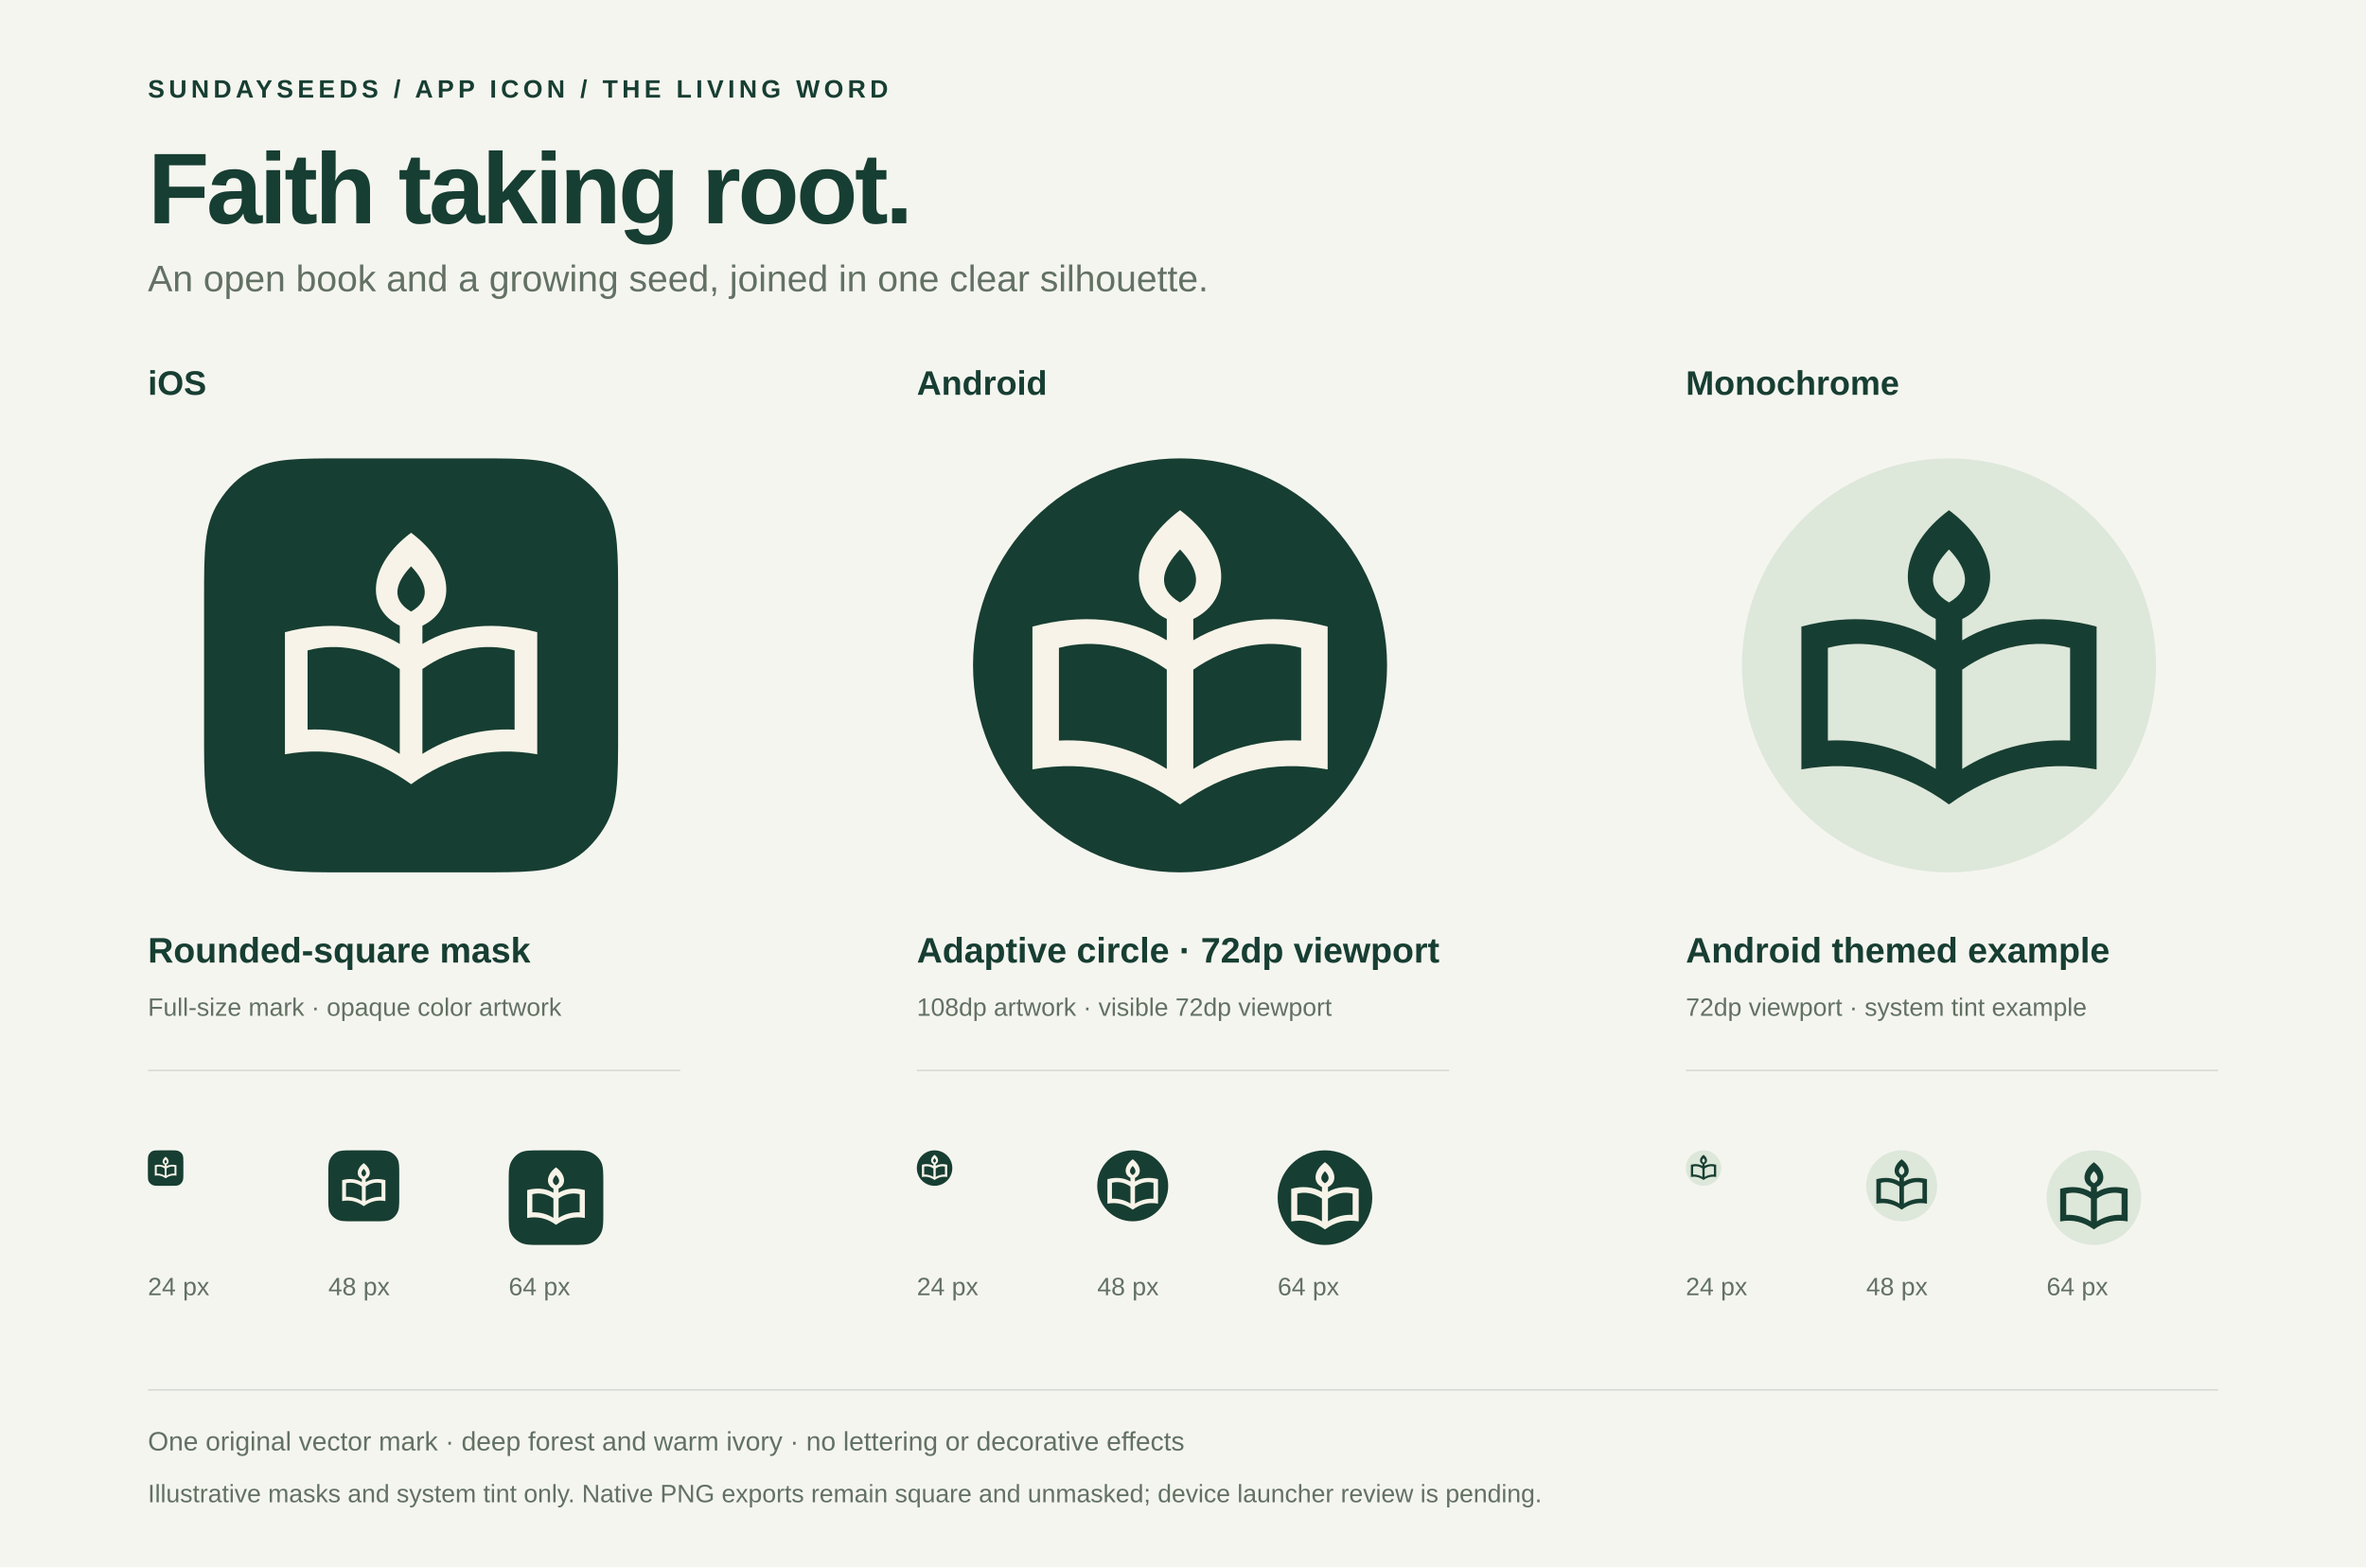
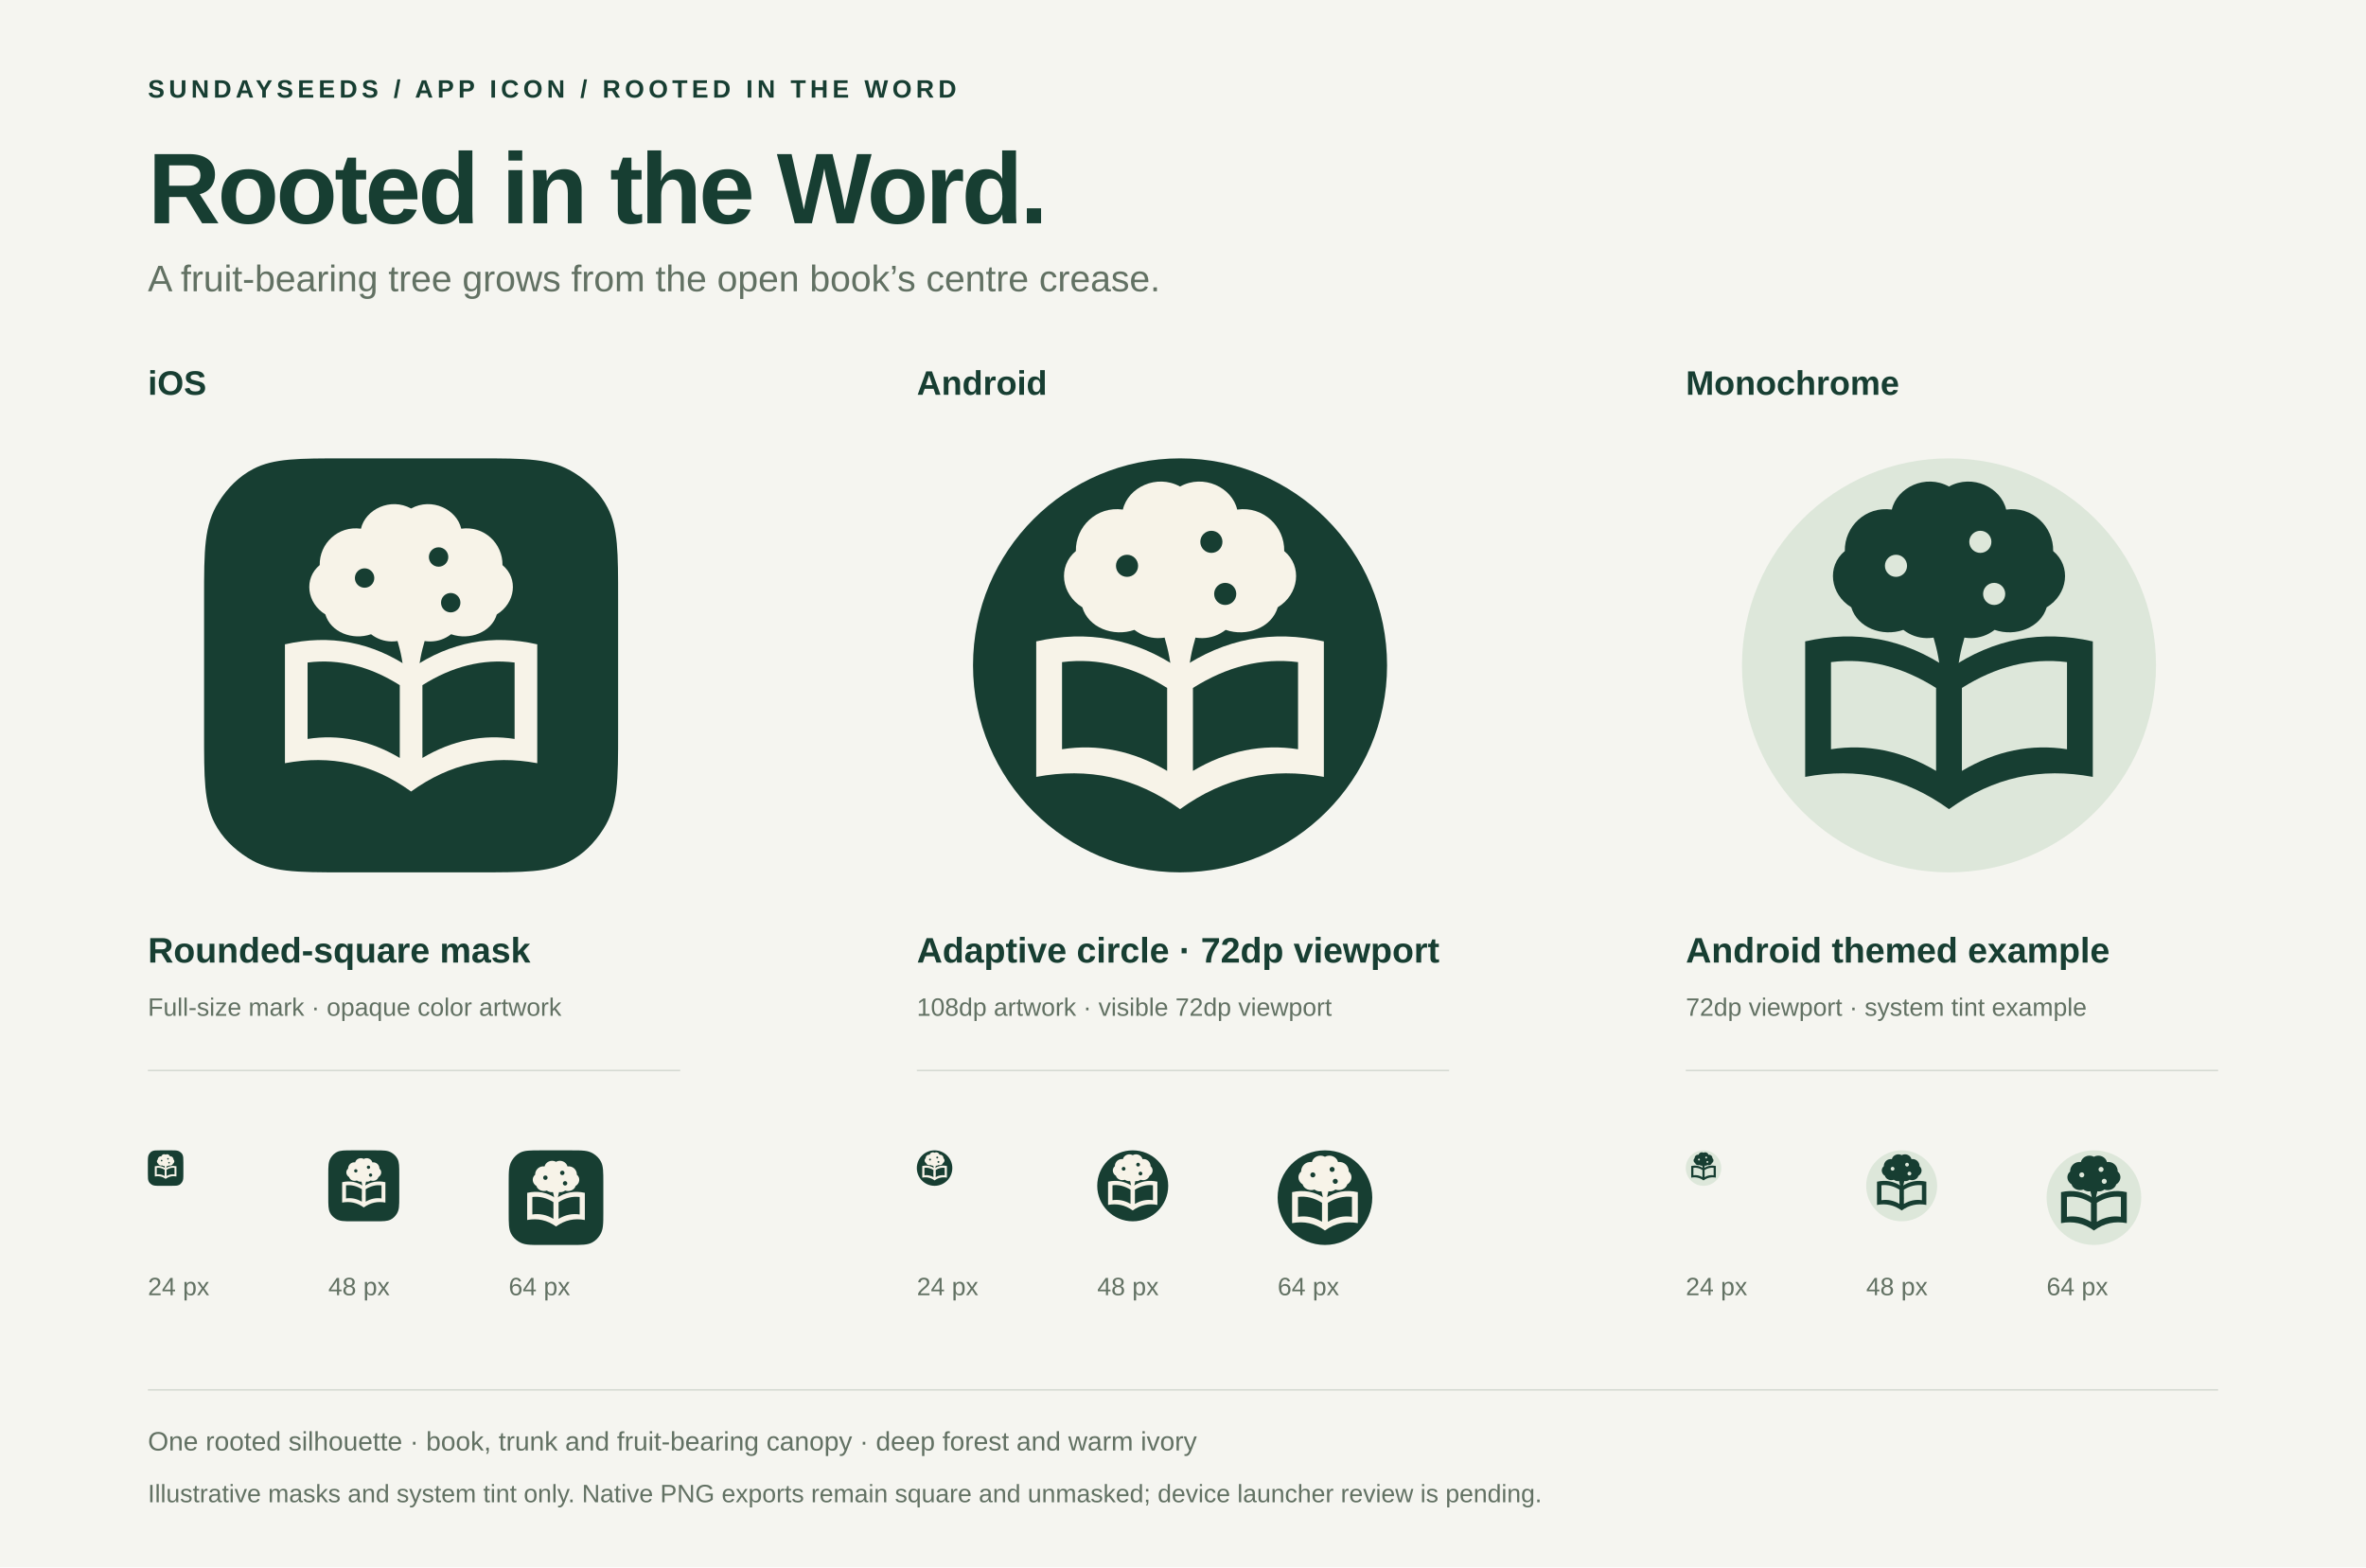
<svg xmlns="http://www.w3.org/2000/svg" width="1600" height="1060" viewBox="0 0 1600 1060">
  <defs>
    <clipPath id="ios">
      <path d="M348 0H676C798 0 859 0 916 36C951 58 980 87 998 122C1024 172 1024 233 1024 348V676C1024 798 1024 859 988 916C966 951 937 980 902 998C852 1024 791 1024 676 1024H348C226 1024 165 1024 108 988C73 966 44 937 26 902C0 852 0 791 0 676V348C0 226 0 165 36 108C58 73 87 44 122 26C172 0 233 0 348 0Z" />
    </clipPath>
    <clipPath id="android">
      <circle cx="512" cy="512" r="512" />
    </clipPath>
  </defs>
  <style>text{font-family:Arial,Helvetica,sans-serif;fill:#173E32}.eyebrow{font-size:17px;letter-spacing:2.8px;font-weight:700}.title{font-size:68px;font-weight:700;letter-spacing:-2px}.subtitle{font-size:25px;fill:#627163}.platform{font-size:23px;font-weight:700}.label{font-size:24px;font-weight:700}.note{font-size:17px;fill:#627163}.size{font-size:17px;fill:#627163}.footer{font-size:18px;fill:#627163}</style>
  <rect width="1600" height="1060" fill="#F5F5F0" />
-   <text x="100" y="66" class="eyebrow">SUNDAYSEEDS / APP ICON / THE LIVING WORD</text>
-   <text x="100" y="151" class="title">Faith taking root.</text>
-   <text x="100" y="197" class="subtitle">An open book and a growing seed, joined in one clear silhouette.</text>
+   <text x="100" y="66" class="eyebrow">SUNDAYSEEDS / APP ICON / ROOTED IN THE WORD</text>
+   <text x="100" y="151" class="title">Rooted in the Word.</text>
+   <text x="100" y="197" class="subtitle">A fruit-bearing tree grows from the open book’s centre crease.</text>
  <text x="100" y="267" class="platform">iOS</text>
  <svg x="138" y="310" width="280" height="280" viewBox="0 0 1024 1024">
    <g clip-path="url(#ios)">
      <rect width="1024" height="1024" fill="#173E32" />
      <g color="#F7F3E8" transform="translate(512 512) scale(1) translate(-512 -512)">
-         <path fill="currentColor" fill-rule="evenodd" d="M484 459V414C397 371 406 263 512 184C618 263 627 371 540 414V459C621 410 722 403 824 430V732C706 711 606 738 512 806C418 738 318 711 200 732V430C302 403 403 410 484 459ZM512 267C472 309 462 350 512 379C562 350 552 309 512 267ZM484 521C413 471 331 455 256 475V671C340 667 419 690 484 731V521ZM540 521V731C605 690 684 667 768 671V475C693 455 611 471 540 521Z" />
+         <path fill="currentColor" fill-rule="evenodd" d="M200 460C310 435 414 453 512 520C610 453 714 435 824 460V754C711 733 609 754 512 824C415 754 313 733 200 754ZM256 505C335 495 411 515 484 561V741C410 697 333 682 256 694ZM540 561C613 515 689 495 768 505V694C691 682 614 697 540 741Z" />
+         <path fill="currentColor" d="M489 682C501 588 497 516 481 461C466 412 481 377 512 350C543 377 558 412 543 461C527 516 523 588 535 682Z" />
+         <path fill="currentColor" fill-rule="evenodd" d="M512 124C563 96 625 126 636 174C693 166 739 211 738 264C778 297 770 358 724 386C711 430 657 451 611 435C580 459 542 457 512 440C482 457 444 459 413 435C367 451 313 430 300 386C254 358 246 297 286 264C285 211 331 166 388 174C399 126 461 96 512 124ZM421 296A24 24 0 1 0 373 296A24 24 0 1 0 421 296ZM604 244A24 24 0 1 0 556 244A24 24 0 1 0 604 244ZM634 357A24 24 0 1 0 586 357A24 24 0 1 0 634 357Z" />
      </g>
    </g>
  </svg>
  <text x="100" y="651" class="label">Rounded-square mask</text>
  <text x="100" y="687" class="note">Full-size mark · opaque color artwork</text>
  <line x1="100" x2="460" y1="724" y2="724" stroke="#D5DAD2" />
  <svg x="100" y="778" width="24" height="24" viewBox="0 0 1024 1024">
    <g clip-path="url(#ios)">
      <rect width="1024" height="1024" fill="#173E32" />
      <g color="#F7F3E8" transform="translate(512 512) scale(1) translate(-512 -512)">
-         <path fill="currentColor" fill-rule="evenodd" d="M484 459V414C397 371 406 263 512 184C618 263 627 371 540 414V459C621 410 722 403 824 430V732C706 711 606 738 512 806C418 738 318 711 200 732V430C302 403 403 410 484 459ZM512 267C472 309 462 350 512 379C562 350 552 309 512 267ZM484 521C413 471 331 455 256 475V671C340 667 419 690 484 731V521ZM540 521V731C605 690 684 667 768 671V475C693 455 611 471 540 521Z" />
+         <path fill="currentColor" fill-rule="evenodd" d="M200 460C310 435 414 453 512 520C610 453 714 435 824 460V754C711 733 609 754 512 824C415 754 313 733 200 754ZM256 505C335 495 411 515 484 561V741C410 697 333 682 256 694ZM540 561C613 515 689 495 768 505V694C691 682 614 697 540 741Z" />
+         <path fill="currentColor" d="M489 682C501 588 497 516 481 461C466 412 481 377 512 350C543 377 558 412 543 461C527 516 523 588 535 682Z" />
+         <path fill="currentColor" fill-rule="evenodd" d="M512 124C563 96 625 126 636 174C693 166 739 211 738 264C778 297 770 358 724 386C711 430 657 451 611 435C580 459 542 457 512 440C482 457 444 459 413 435C367 451 313 430 300 386C254 358 246 297 286 264C285 211 331 166 388 174C399 126 461 96 512 124ZM421 296A24 24 0 1 0 373 296A24 24 0 1 0 421 296ZM604 244A24 24 0 1 0 556 244A24 24 0 1 0 604 244ZM634 357A24 24 0 1 0 586 357A24 24 0 1 0 634 357Z" />
      </g>
    </g>
  </svg>
  <text x="100" y="876" class="size">24 px</text>
  <svg x="222" y="778" width="48" height="48" viewBox="0 0 1024 1024">
    <g clip-path="url(#ios)">
      <rect width="1024" height="1024" fill="#173E32" />
      <g color="#F7F3E8" transform="translate(512 512) scale(1) translate(-512 -512)">
-         <path fill="currentColor" fill-rule="evenodd" d="M484 459V414C397 371 406 263 512 184C618 263 627 371 540 414V459C621 410 722 403 824 430V732C706 711 606 738 512 806C418 738 318 711 200 732V430C302 403 403 410 484 459ZM512 267C472 309 462 350 512 379C562 350 552 309 512 267ZM484 521C413 471 331 455 256 475V671C340 667 419 690 484 731V521ZM540 521V731C605 690 684 667 768 671V475C693 455 611 471 540 521Z" />
+         <path fill="currentColor" fill-rule="evenodd" d="M200 460C310 435 414 453 512 520C610 453 714 435 824 460V754C711 733 609 754 512 824C415 754 313 733 200 754ZM256 505C335 495 411 515 484 561V741C410 697 333 682 256 694ZM540 561C613 515 689 495 768 505V694C691 682 614 697 540 741Z" />
+         <path fill="currentColor" d="M489 682C501 588 497 516 481 461C466 412 481 377 512 350C543 377 558 412 543 461C527 516 523 588 535 682Z" />
+         <path fill="currentColor" fill-rule="evenodd" d="M512 124C563 96 625 126 636 174C693 166 739 211 738 264C778 297 770 358 724 386C711 430 657 451 611 435C580 459 542 457 512 440C482 457 444 459 413 435C367 451 313 430 300 386C254 358 246 297 286 264C285 211 331 166 388 174C399 126 461 96 512 124ZM421 296A24 24 0 1 0 373 296A24 24 0 1 0 421 296ZM604 244A24 24 0 1 0 556 244A24 24 0 1 0 604 244ZM634 357A24 24 0 1 0 586 357A24 24 0 1 0 634 357Z" />
      </g>
    </g>
  </svg>
  <text x="222" y="876" class="size">48 px</text>
  <svg x="344" y="778" width="64" height="64" viewBox="0 0 1024 1024">
    <g clip-path="url(#ios)">
      <rect width="1024" height="1024" fill="#173E32" />
      <g color="#F7F3E8" transform="translate(512 512) scale(1) translate(-512 -512)">
-         <path fill="currentColor" fill-rule="evenodd" d="M484 459V414C397 371 406 263 512 184C618 263 627 371 540 414V459C621 410 722 403 824 430V732C706 711 606 738 512 806C418 738 318 711 200 732V430C302 403 403 410 484 459ZM512 267C472 309 462 350 512 379C562 350 552 309 512 267ZM484 521C413 471 331 455 256 475V671C340 667 419 690 484 731V521ZM540 521V731C605 690 684 667 768 671V475C693 455 611 471 540 521Z" />
+         <path fill="currentColor" fill-rule="evenodd" d="M200 460C310 435 414 453 512 520C610 453 714 435 824 460V754C711 733 609 754 512 824C415 754 313 733 200 754ZM256 505C335 495 411 515 484 561V741C410 697 333 682 256 694ZM540 561C613 515 689 495 768 505V694C691 682 614 697 540 741Z" />
+         <path fill="currentColor" d="M489 682C501 588 497 516 481 461C466 412 481 377 512 350C543 377 558 412 543 461C527 516 523 588 535 682Z" />
+         <path fill="currentColor" fill-rule="evenodd" d="M512 124C563 96 625 126 636 174C693 166 739 211 738 264C778 297 770 358 724 386C711 430 657 451 611 435C580 459 542 457 512 440C482 457 444 459 413 435C367 451 313 430 300 386C254 358 246 297 286 264C285 211 331 166 388 174C399 126 461 96 512 124ZM421 296A24 24 0 1 0 373 296A24 24 0 1 0 421 296ZM604 244A24 24 0 1 0 556 244A24 24 0 1 0 604 244ZM634 357A24 24 0 1 0 586 357A24 24 0 1 0 634 357Z" />
      </g>
    </g>
  </svg>
  <text x="344" y="876" class="size">64 px</text>
  <text x="620" y="267" class="platform">Android</text>
  <svg x="658" y="310" width="280" height="280" viewBox="0 0 1024 1024">
    <g clip-path="url(#android)">
      <rect width="1024" height="1024" fill="#173E32" />
-       <g color="#F7F3E8" transform="translate(512 512) scale(1.17) translate(-512 -512)">
-         <path fill="currentColor" fill-rule="evenodd" d="M484 459V414C397 371 406 263 512 184C618 263 627 371 540 414V459C621 410 722 403 824 430V732C706 711 606 738 512 806C418 738 318 711 200 732V430C302 403 403 410 484 459ZM512 267C472 309 462 350 512 379C562 350 552 309 512 267ZM484 521C413 471 331 455 256 475V671C340 667 419 690 484 731V521ZM540 521V731C605 690 684 667 768 671V475C693 455 611 471 540 521Z" />
+       <g color="#F7F3E8" transform="translate(512 512) scale(1.14) translate(-512 -512)">
+         <path fill="currentColor" fill-rule="evenodd" d="M200 460C310 435 414 453 512 520C610 453 714 435 824 460V754C711 733 609 754 512 824C415 754 313 733 200 754ZM256 505C335 495 411 515 484 561V741C410 697 333 682 256 694ZM540 561C613 515 689 495 768 505V694C691 682 614 697 540 741Z" />
+         <path fill="currentColor" d="M489 682C501 588 497 516 481 461C466 412 481 377 512 350C543 377 558 412 543 461C527 516 523 588 535 682Z" />
+         <path fill="currentColor" fill-rule="evenodd" d="M512 124C563 96 625 126 636 174C693 166 739 211 738 264C778 297 770 358 724 386C711 430 657 451 611 435C580 459 542 457 512 440C482 457 444 459 413 435C367 451 313 430 300 386C254 358 246 297 286 264C285 211 331 166 388 174C399 126 461 96 512 124ZM421 296A24 24 0 1 0 373 296A24 24 0 1 0 421 296ZM604 244A24 24 0 1 0 556 244A24 24 0 1 0 604 244ZM634 357A24 24 0 1 0 586 357A24 24 0 1 0 634 357Z" />
      </g>
    </g>
  </svg>
  <text x="620" y="651" class="label">Adaptive circle · 72dp viewport</text>
  <text x="620" y="687" class="note">108dp artwork · visible 72dp viewport</text>
  <line x1="620" x2="980" y1="724" y2="724" stroke="#D5DAD2" />
  <svg x="620" y="778" width="24" height="24" viewBox="0 0 1024 1024">
    <g clip-path="url(#android)">
      <rect width="1024" height="1024" fill="#173E32" />
-       <g color="#F7F3E8" transform="translate(512 512) scale(1.17) translate(-512 -512)">
-         <path fill="currentColor" fill-rule="evenodd" d="M484 459V414C397 371 406 263 512 184C618 263 627 371 540 414V459C621 410 722 403 824 430V732C706 711 606 738 512 806C418 738 318 711 200 732V430C302 403 403 410 484 459ZM512 267C472 309 462 350 512 379C562 350 552 309 512 267ZM484 521C413 471 331 455 256 475V671C340 667 419 690 484 731V521ZM540 521V731C605 690 684 667 768 671V475C693 455 611 471 540 521Z" />
+       <g color="#F7F3E8" transform="translate(512 512) scale(1.14) translate(-512 -512)">
+         <path fill="currentColor" fill-rule="evenodd" d="M200 460C310 435 414 453 512 520C610 453 714 435 824 460V754C711 733 609 754 512 824C415 754 313 733 200 754ZM256 505C335 495 411 515 484 561V741C410 697 333 682 256 694ZM540 561C613 515 689 495 768 505V694C691 682 614 697 540 741Z" />
+         <path fill="currentColor" d="M489 682C501 588 497 516 481 461C466 412 481 377 512 350C543 377 558 412 543 461C527 516 523 588 535 682Z" />
+         <path fill="currentColor" fill-rule="evenodd" d="M512 124C563 96 625 126 636 174C693 166 739 211 738 264C778 297 770 358 724 386C711 430 657 451 611 435C580 459 542 457 512 440C482 457 444 459 413 435C367 451 313 430 300 386C254 358 246 297 286 264C285 211 331 166 388 174C399 126 461 96 512 124ZM421 296A24 24 0 1 0 373 296A24 24 0 1 0 421 296ZM604 244A24 24 0 1 0 556 244A24 24 0 1 0 604 244ZM634 357A24 24 0 1 0 586 357A24 24 0 1 0 634 357Z" />
      </g>
    </g>
  </svg>
  <text x="620" y="876" class="size">24 px</text>
  <svg x="742" y="778" width="48" height="48" viewBox="0 0 1024 1024">
    <g clip-path="url(#android)">
      <rect width="1024" height="1024" fill="#173E32" />
-       <g color="#F7F3E8" transform="translate(512 512) scale(1.17) translate(-512 -512)">
-         <path fill="currentColor" fill-rule="evenodd" d="M484 459V414C397 371 406 263 512 184C618 263 627 371 540 414V459C621 410 722 403 824 430V732C706 711 606 738 512 806C418 738 318 711 200 732V430C302 403 403 410 484 459ZM512 267C472 309 462 350 512 379C562 350 552 309 512 267ZM484 521C413 471 331 455 256 475V671C340 667 419 690 484 731V521ZM540 521V731C605 690 684 667 768 671V475C693 455 611 471 540 521Z" />
+       <g color="#F7F3E8" transform="translate(512 512) scale(1.14) translate(-512 -512)">
+         <path fill="currentColor" fill-rule="evenodd" d="M200 460C310 435 414 453 512 520C610 453 714 435 824 460V754C711 733 609 754 512 824C415 754 313 733 200 754ZM256 505C335 495 411 515 484 561V741C410 697 333 682 256 694ZM540 561C613 515 689 495 768 505V694C691 682 614 697 540 741Z" />
+         <path fill="currentColor" d="M489 682C501 588 497 516 481 461C466 412 481 377 512 350C543 377 558 412 543 461C527 516 523 588 535 682Z" />
+         <path fill="currentColor" fill-rule="evenodd" d="M512 124C563 96 625 126 636 174C693 166 739 211 738 264C778 297 770 358 724 386C711 430 657 451 611 435C580 459 542 457 512 440C482 457 444 459 413 435C367 451 313 430 300 386C254 358 246 297 286 264C285 211 331 166 388 174C399 126 461 96 512 124ZM421 296A24 24 0 1 0 373 296A24 24 0 1 0 421 296ZM604 244A24 24 0 1 0 556 244A24 24 0 1 0 604 244ZM634 357A24 24 0 1 0 586 357A24 24 0 1 0 634 357Z" />
      </g>
    </g>
  </svg>
  <text x="742" y="876" class="size">48 px</text>
  <svg x="864" y="778" width="64" height="64" viewBox="0 0 1024 1024">
    <g clip-path="url(#android)">
      <rect width="1024" height="1024" fill="#173E32" />
-       <g color="#F7F3E8" transform="translate(512 512) scale(1.17) translate(-512 -512)">
-         <path fill="currentColor" fill-rule="evenodd" d="M484 459V414C397 371 406 263 512 184C618 263 627 371 540 414V459C621 410 722 403 824 430V732C706 711 606 738 512 806C418 738 318 711 200 732V430C302 403 403 410 484 459ZM512 267C472 309 462 350 512 379C562 350 552 309 512 267ZM484 521C413 471 331 455 256 475V671C340 667 419 690 484 731V521ZM540 521V731C605 690 684 667 768 671V475C693 455 611 471 540 521Z" />
+       <g color="#F7F3E8" transform="translate(512 512) scale(1.14) translate(-512 -512)">
+         <path fill="currentColor" fill-rule="evenodd" d="M200 460C310 435 414 453 512 520C610 453 714 435 824 460V754C711 733 609 754 512 824C415 754 313 733 200 754ZM256 505C335 495 411 515 484 561V741C410 697 333 682 256 694ZM540 561C613 515 689 495 768 505V694C691 682 614 697 540 741Z" />
+         <path fill="currentColor" d="M489 682C501 588 497 516 481 461C466 412 481 377 512 350C543 377 558 412 543 461C527 516 523 588 535 682Z" />
+         <path fill="currentColor" fill-rule="evenodd" d="M512 124C563 96 625 126 636 174C693 166 739 211 738 264C778 297 770 358 724 386C711 430 657 451 611 435C580 459 542 457 512 440C482 457 444 459 413 435C367 451 313 430 300 386C254 358 246 297 286 264C285 211 331 166 388 174C399 126 461 96 512 124ZM421 296A24 24 0 1 0 373 296A24 24 0 1 0 421 296ZM604 244A24 24 0 1 0 556 244A24 24 0 1 0 604 244ZM634 357A24 24 0 1 0 586 357A24 24 0 1 0 634 357Z" />
      </g>
    </g>
  </svg>
  <text x="864" y="876" class="size">64 px</text>
  <text x="1140" y="267" class="platform">Monochrome</text>
  <svg x="1178" y="310" width="280" height="280" viewBox="0 0 1024 1024">
    <g clip-path="url(#android)">
      <rect width="1024" height="1024" fill="#DDE7DA" />
-       <g color="#173E32" transform="translate(512 512) scale(1.17) translate(-512 -512)">
-         <path fill="currentColor" fill-rule="evenodd" d="M484 459V414C397 371 406 263 512 184C618 263 627 371 540 414V459C621 410 722 403 824 430V732C706 711 606 738 512 806C418 738 318 711 200 732V430C302 403 403 410 484 459ZM512 267C472 309 462 350 512 379C562 350 552 309 512 267ZM484 521C413 471 331 455 256 475V671C340 667 419 690 484 731V521ZM540 521V731C605 690 684 667 768 671V475C693 455 611 471 540 521Z" />
+       <g color="#173E32" transform="translate(512 512) scale(1.14) translate(-512 -512)">
+         <path fill="currentColor" fill-rule="evenodd" d="M200 460C310 435 414 453 512 520C610 453 714 435 824 460V754C711 733 609 754 512 824C415 754 313 733 200 754ZM256 505C335 495 411 515 484 561V741C410 697 333 682 256 694ZM540 561C613 515 689 495 768 505V694C691 682 614 697 540 741Z" />
+         <path fill="currentColor" d="M489 682C501 588 497 516 481 461C466 412 481 377 512 350C543 377 558 412 543 461C527 516 523 588 535 682Z" />
+         <path fill="currentColor" fill-rule="evenodd" d="M512 124C563 96 625 126 636 174C693 166 739 211 738 264C778 297 770 358 724 386C711 430 657 451 611 435C580 459 542 457 512 440C482 457 444 459 413 435C367 451 313 430 300 386C254 358 246 297 286 264C285 211 331 166 388 174C399 126 461 96 512 124ZM421 296A24 24 0 1 0 373 296A24 24 0 1 0 421 296ZM604 244A24 24 0 1 0 556 244A24 24 0 1 0 604 244ZM634 357A24 24 0 1 0 586 357A24 24 0 1 0 634 357Z" />
      </g>
    </g>
  </svg>
  <text x="1140" y="651" class="label">Android themed example</text>
  <text x="1140" y="687" class="note">72dp viewport · system tint example</text>
  <line x1="1140" x2="1500" y1="724" y2="724" stroke="#D5DAD2" />
  <svg x="1140" y="778" width="24" height="24" viewBox="0 0 1024 1024">
    <g clip-path="url(#android)">
      <rect width="1024" height="1024" fill="#DDE7DA" />
-       <g color="#173E32" transform="translate(512 512) scale(1.17) translate(-512 -512)">
-         <path fill="currentColor" fill-rule="evenodd" d="M484 459V414C397 371 406 263 512 184C618 263 627 371 540 414V459C621 410 722 403 824 430V732C706 711 606 738 512 806C418 738 318 711 200 732V430C302 403 403 410 484 459ZM512 267C472 309 462 350 512 379C562 350 552 309 512 267ZM484 521C413 471 331 455 256 475V671C340 667 419 690 484 731V521ZM540 521V731C605 690 684 667 768 671V475C693 455 611 471 540 521Z" />
+       <g color="#173E32" transform="translate(512 512) scale(1.14) translate(-512 -512)">
+         <path fill="currentColor" fill-rule="evenodd" d="M200 460C310 435 414 453 512 520C610 453 714 435 824 460V754C711 733 609 754 512 824C415 754 313 733 200 754ZM256 505C335 495 411 515 484 561V741C410 697 333 682 256 694ZM540 561C613 515 689 495 768 505V694C691 682 614 697 540 741Z" />
+         <path fill="currentColor" d="M489 682C501 588 497 516 481 461C466 412 481 377 512 350C543 377 558 412 543 461C527 516 523 588 535 682Z" />
+         <path fill="currentColor" fill-rule="evenodd" d="M512 124C563 96 625 126 636 174C693 166 739 211 738 264C778 297 770 358 724 386C711 430 657 451 611 435C580 459 542 457 512 440C482 457 444 459 413 435C367 451 313 430 300 386C254 358 246 297 286 264C285 211 331 166 388 174C399 126 461 96 512 124ZM421 296A24 24 0 1 0 373 296A24 24 0 1 0 421 296ZM604 244A24 24 0 1 0 556 244A24 24 0 1 0 604 244ZM634 357A24 24 0 1 0 586 357A24 24 0 1 0 634 357Z" />
      </g>
    </g>
  </svg>
  <text x="1140" y="876" class="size">24 px</text>
  <svg x="1262" y="778" width="48" height="48" viewBox="0 0 1024 1024">
    <g clip-path="url(#android)">
      <rect width="1024" height="1024" fill="#DDE7DA" />
-       <g color="#173E32" transform="translate(512 512) scale(1.17) translate(-512 -512)">
-         <path fill="currentColor" fill-rule="evenodd" d="M484 459V414C397 371 406 263 512 184C618 263 627 371 540 414V459C621 410 722 403 824 430V732C706 711 606 738 512 806C418 738 318 711 200 732V430C302 403 403 410 484 459ZM512 267C472 309 462 350 512 379C562 350 552 309 512 267ZM484 521C413 471 331 455 256 475V671C340 667 419 690 484 731V521ZM540 521V731C605 690 684 667 768 671V475C693 455 611 471 540 521Z" />
+       <g color="#173E32" transform="translate(512 512) scale(1.14) translate(-512 -512)">
+         <path fill="currentColor" fill-rule="evenodd" d="M200 460C310 435 414 453 512 520C610 453 714 435 824 460V754C711 733 609 754 512 824C415 754 313 733 200 754ZM256 505C335 495 411 515 484 561V741C410 697 333 682 256 694ZM540 561C613 515 689 495 768 505V694C691 682 614 697 540 741Z" />
+         <path fill="currentColor" d="M489 682C501 588 497 516 481 461C466 412 481 377 512 350C543 377 558 412 543 461C527 516 523 588 535 682Z" />
+         <path fill="currentColor" fill-rule="evenodd" d="M512 124C563 96 625 126 636 174C693 166 739 211 738 264C778 297 770 358 724 386C711 430 657 451 611 435C580 459 542 457 512 440C482 457 444 459 413 435C367 451 313 430 300 386C254 358 246 297 286 264C285 211 331 166 388 174C399 126 461 96 512 124ZM421 296A24 24 0 1 0 373 296A24 24 0 1 0 421 296ZM604 244A24 24 0 1 0 556 244A24 24 0 1 0 604 244ZM634 357A24 24 0 1 0 586 357A24 24 0 1 0 634 357Z" />
      </g>
    </g>
  </svg>
  <text x="1262" y="876" class="size">48 px</text>
  <svg x="1384" y="778" width="64" height="64" viewBox="0 0 1024 1024">
    <g clip-path="url(#android)">
      <rect width="1024" height="1024" fill="#DDE7DA" />
-       <g color="#173E32" transform="translate(512 512) scale(1.17) translate(-512 -512)">
-         <path fill="currentColor" fill-rule="evenodd" d="M484 459V414C397 371 406 263 512 184C618 263 627 371 540 414V459C621 410 722 403 824 430V732C706 711 606 738 512 806C418 738 318 711 200 732V430C302 403 403 410 484 459ZM512 267C472 309 462 350 512 379C562 350 552 309 512 267ZM484 521C413 471 331 455 256 475V671C340 667 419 690 484 731V521ZM540 521V731C605 690 684 667 768 671V475C693 455 611 471 540 521Z" />
+       <g color="#173E32" transform="translate(512 512) scale(1.14) translate(-512 -512)">
+         <path fill="currentColor" fill-rule="evenodd" d="M200 460C310 435 414 453 512 520C610 453 714 435 824 460V754C711 733 609 754 512 824C415 754 313 733 200 754ZM256 505C335 495 411 515 484 561V741C410 697 333 682 256 694ZM540 561C613 515 689 495 768 505V694C691 682 614 697 540 741Z" />
+         <path fill="currentColor" d="M489 682C501 588 497 516 481 461C466 412 481 377 512 350C543 377 558 412 543 461C527 516 523 588 535 682Z" />
+         <path fill="currentColor" fill-rule="evenodd" d="M512 124C563 96 625 126 636 174C693 166 739 211 738 264C778 297 770 358 724 386C711 430 657 451 611 435C580 459 542 457 512 440C482 457 444 459 413 435C367 451 313 430 300 386C254 358 246 297 286 264C285 211 331 166 388 174C399 126 461 96 512 124ZM421 296A24 24 0 1 0 373 296A24 24 0 1 0 421 296ZM604 244A24 24 0 1 0 556 244A24 24 0 1 0 604 244ZM634 357A24 24 0 1 0 586 357A24 24 0 1 0 634 357Z" />
      </g>
    </g>
  </svg>
  <text x="1384" y="876" class="size">64 px</text>
  <line x1="100" x2="1500" y1="940" y2="940" stroke="#D5DAD2" />
-   <text x="100" y="981" class="footer">One original vector mark · deep forest and warm ivory · no lettering or decorative effects</text>
+   <text x="100" y="981" class="footer">One rooted silhouette · book, trunk and fruit-bearing canopy · deep forest and warm ivory</text>
  <text x="100" y="1016" class="note">Illustrative masks and system tint only. Native PNG exports remain square and unmasked; device launcher review is pending.</text>
</svg>
